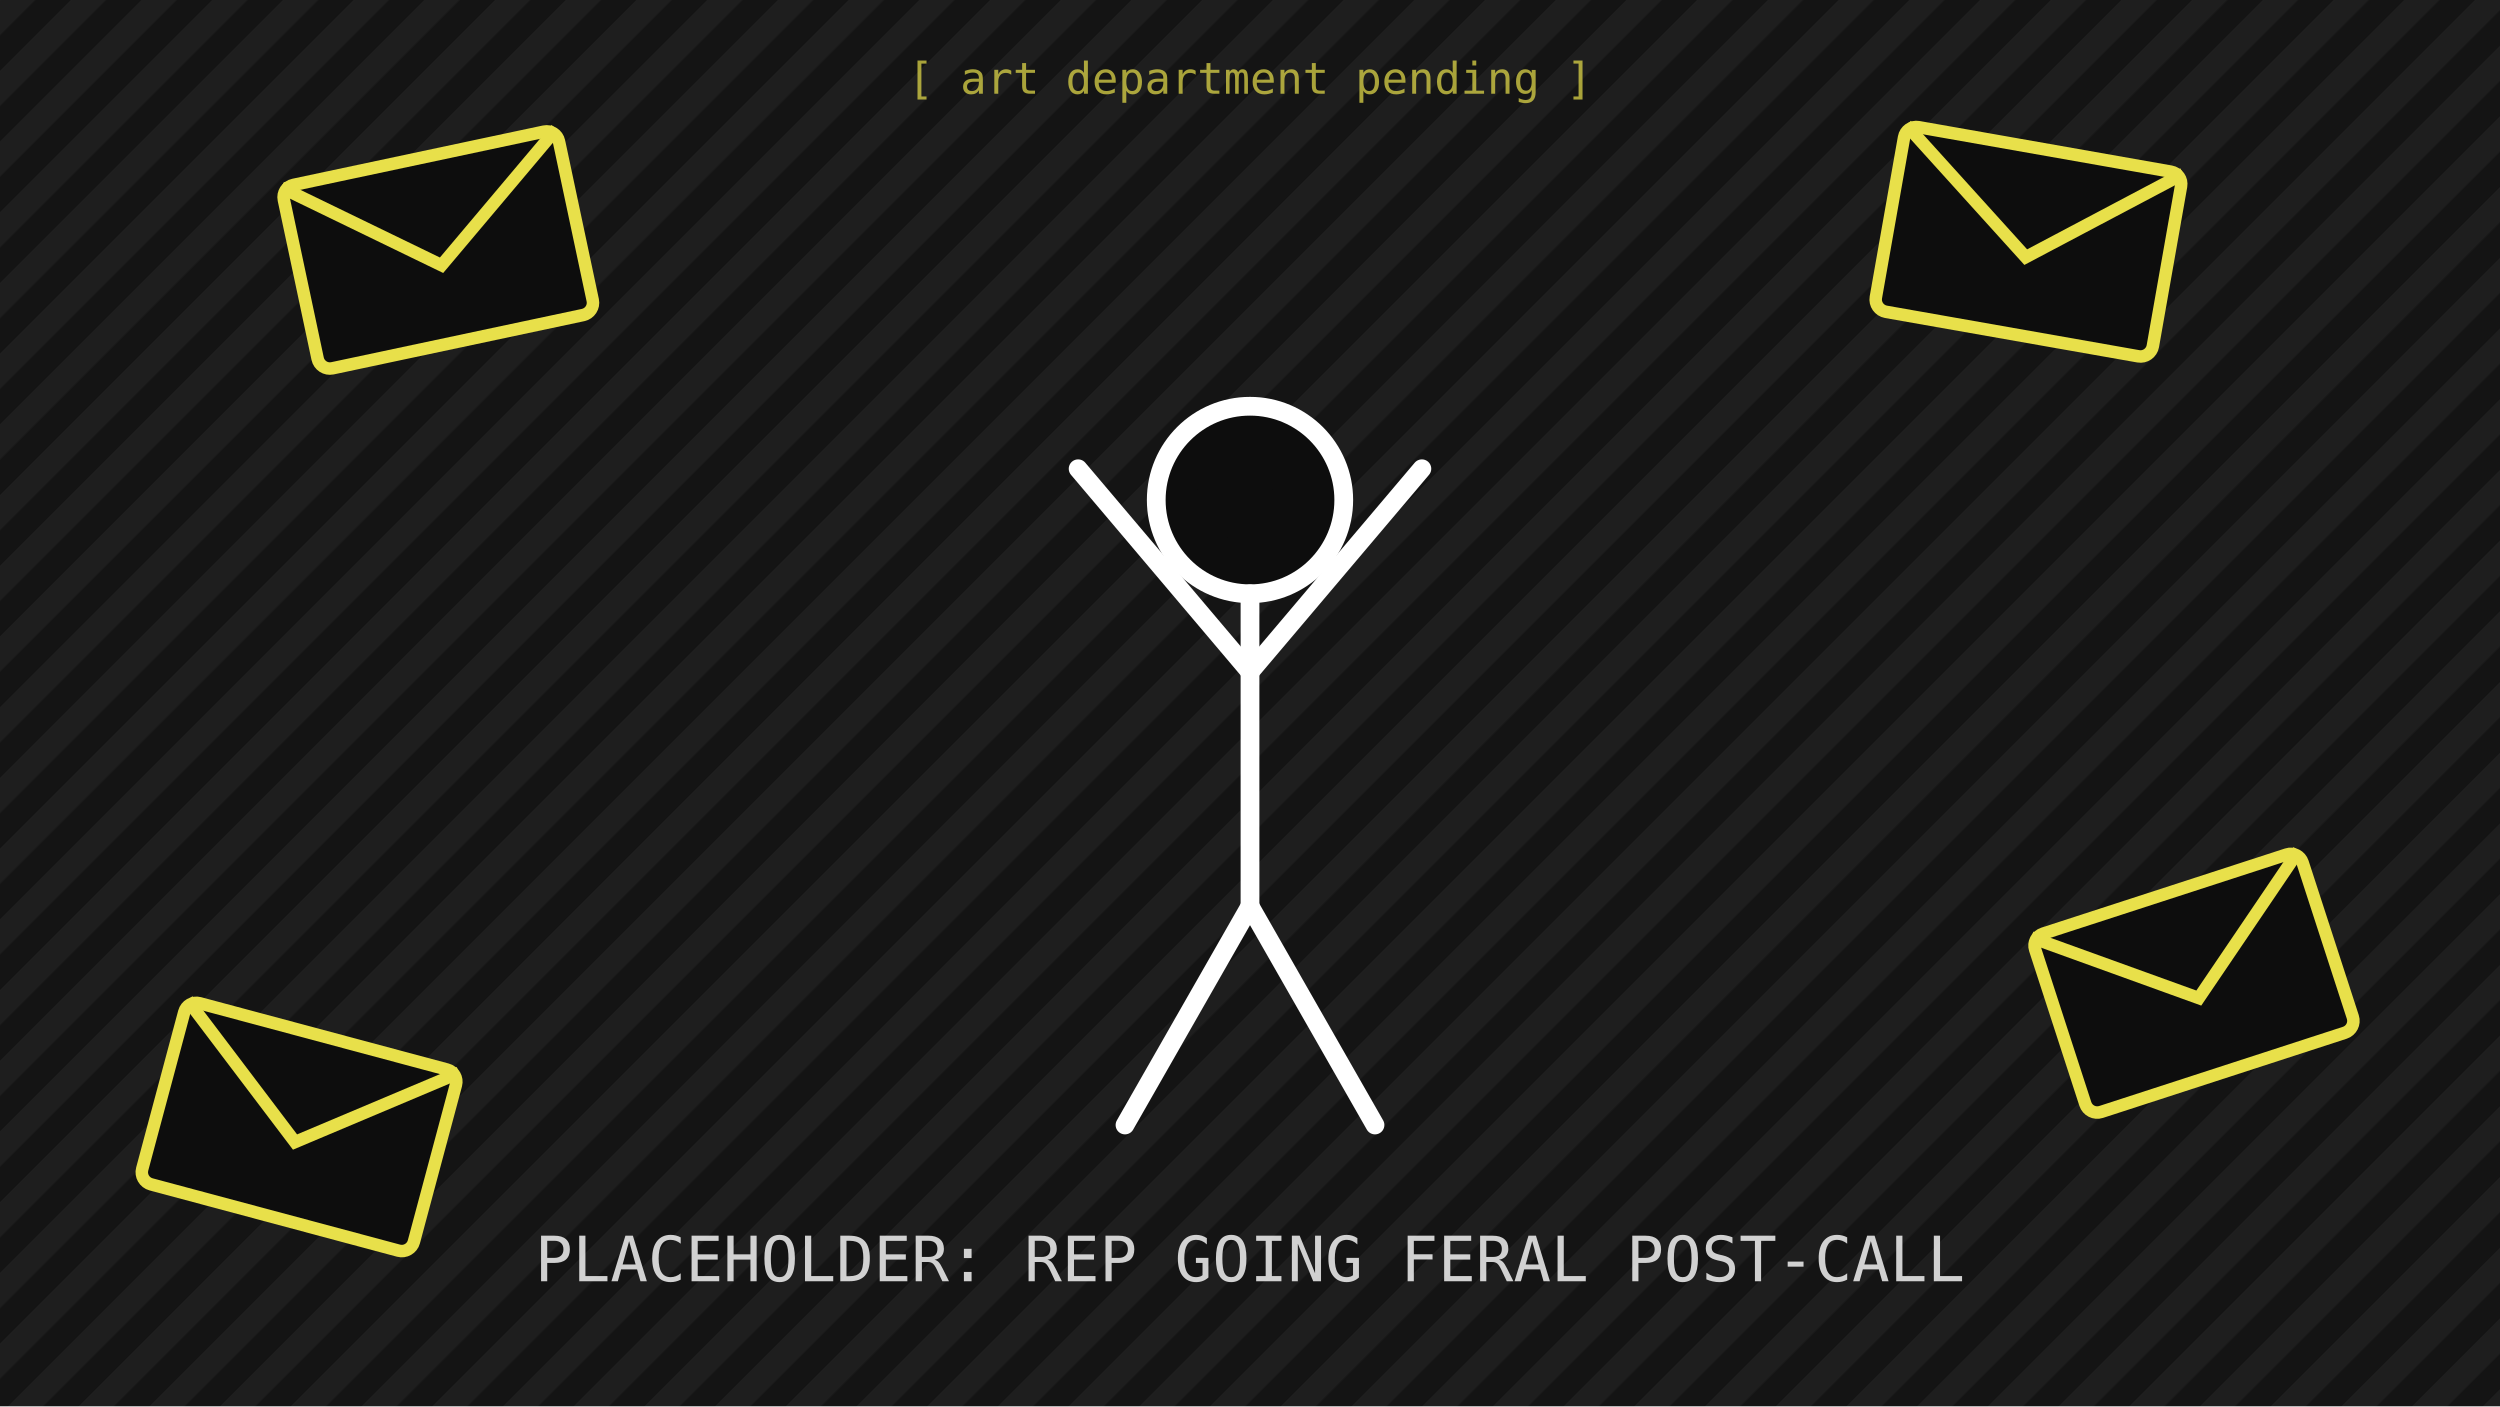
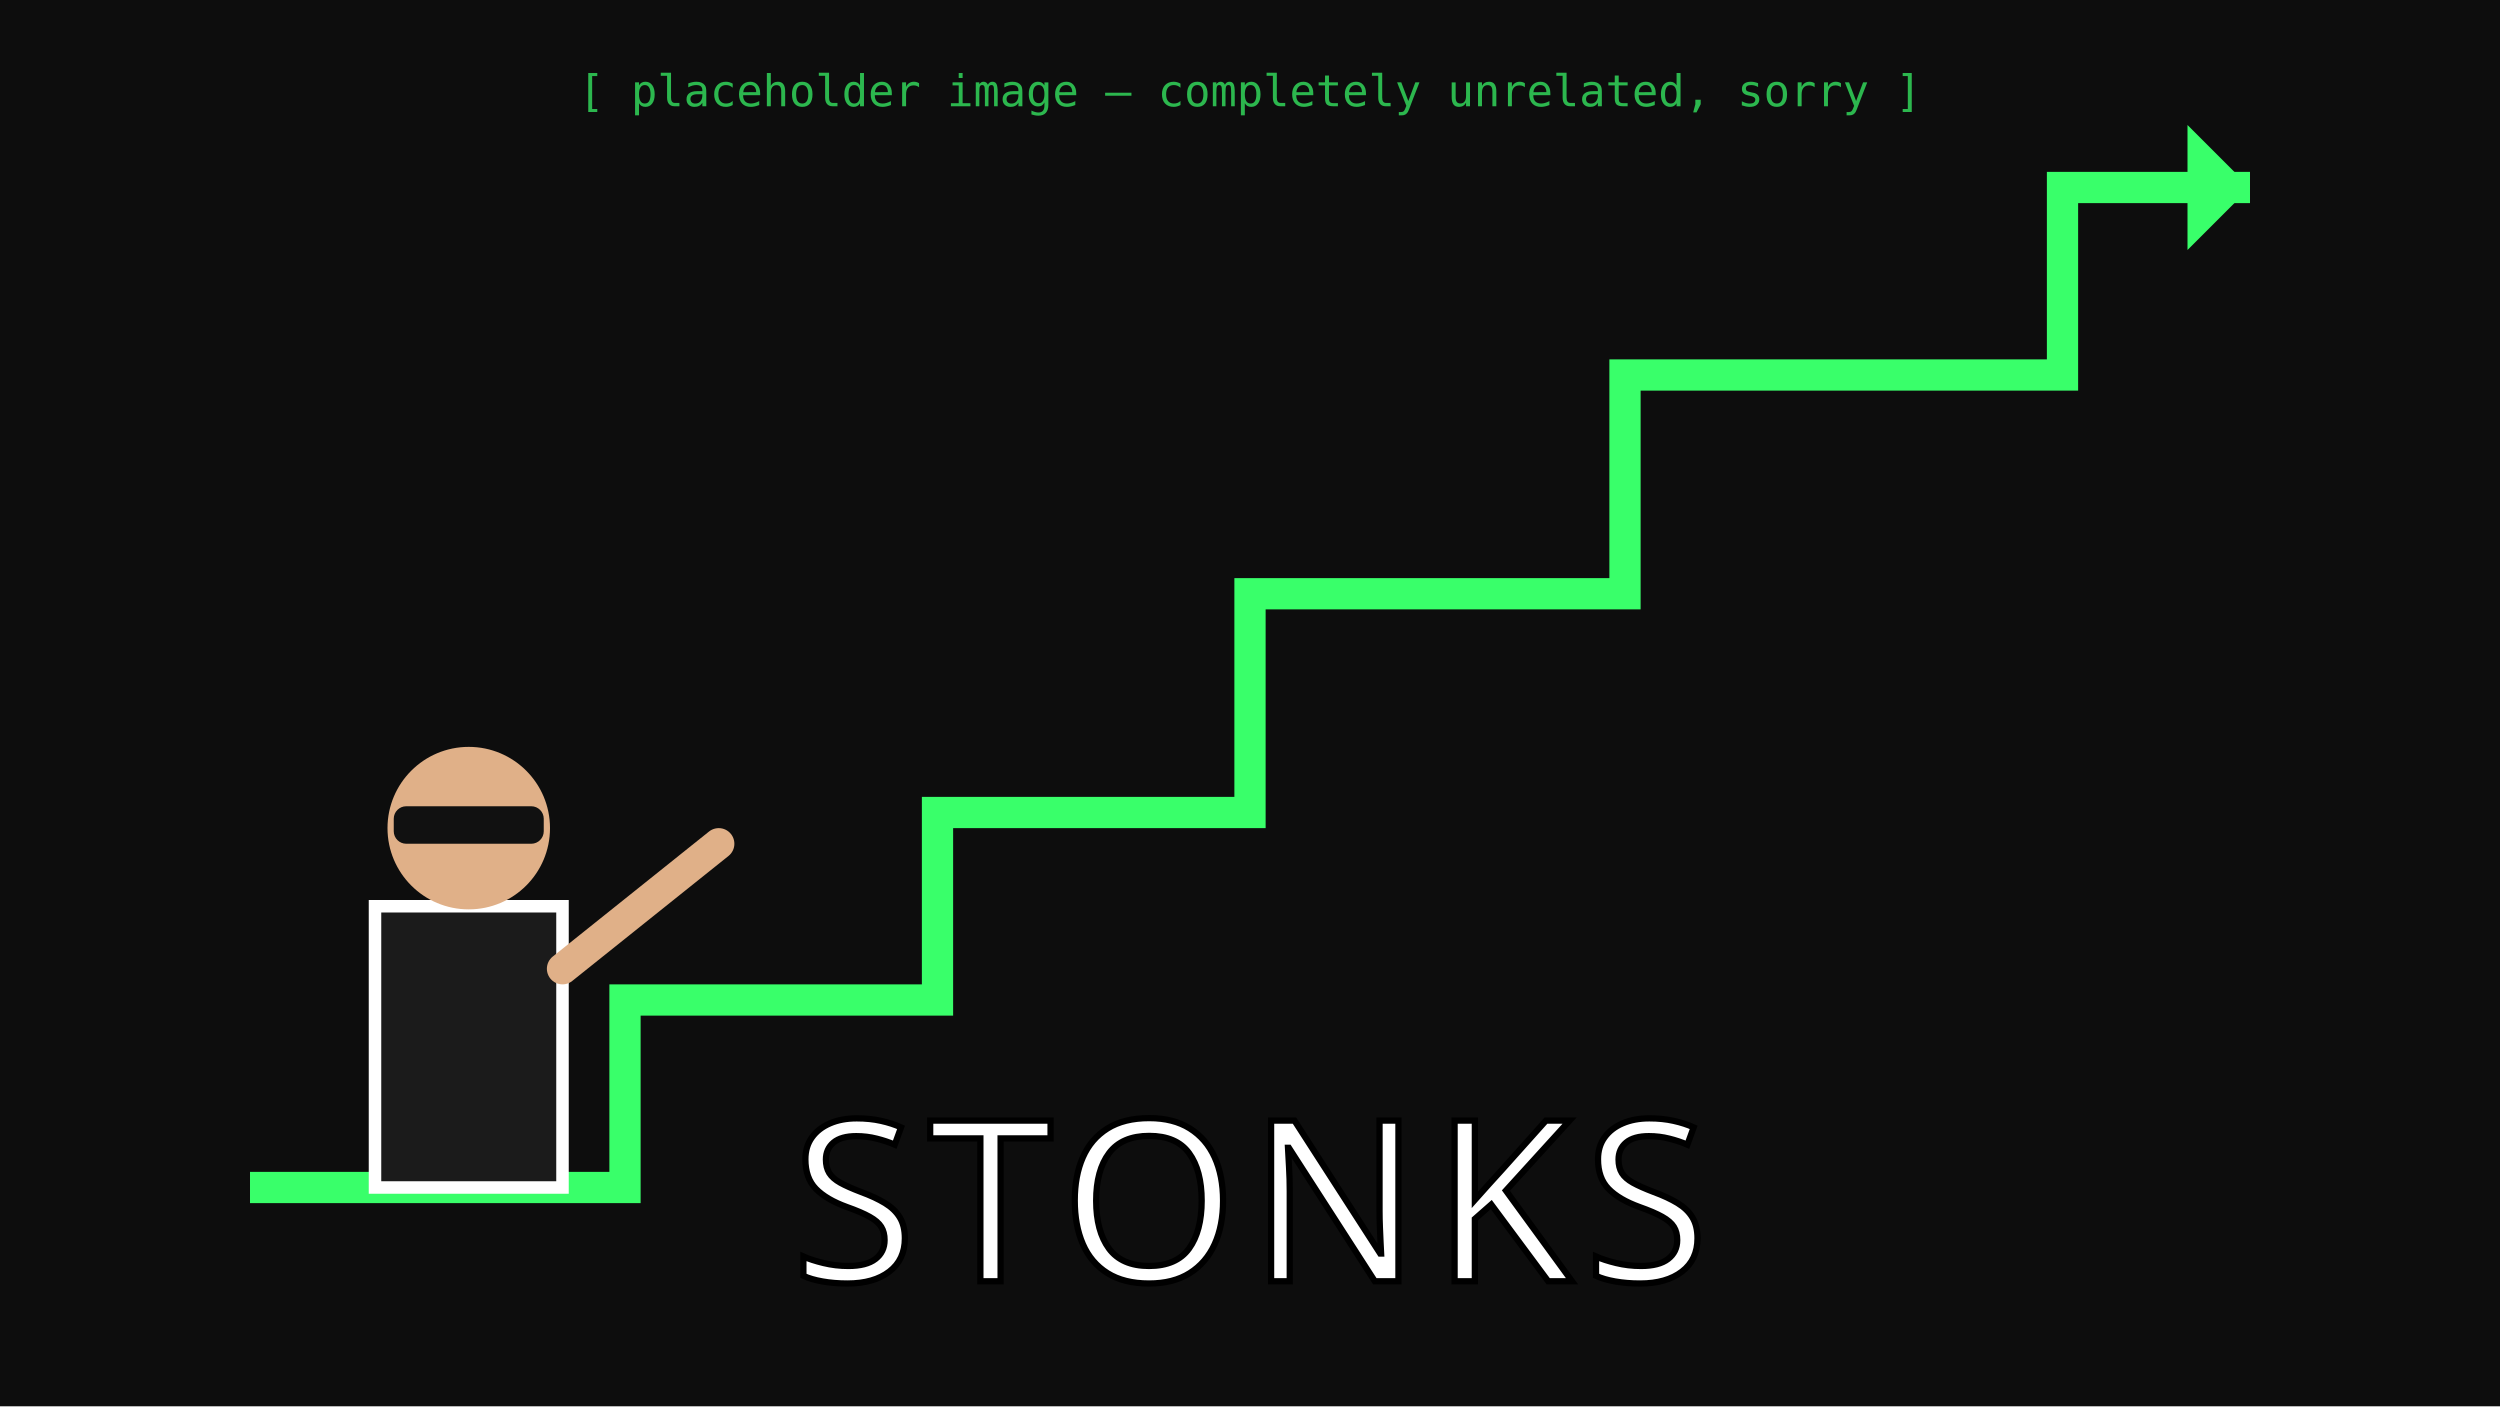
<svg xmlns="http://www.w3.org/2000/svg" viewBox="0 0 800 450">
-   <defs>
-     <pattern id="stripes-z" width="16" height="16" patternTransform="rotate(45)" patternUnits="userSpaceOnUse">
-       <rect width="16" height="16" fill="#141414" />
-       <rect width="8" height="16" fill="#1e1e1e" />
-     </pattern>
-   </defs>
-   <rect width="800" height="450" fill="url(#stripes-z)" />
-   <g fill="none" stroke="#e8e04a" stroke-width="4">
-     <g transform="translate(90,60) rotate(-12)">
-       <rect width="90" height="60" rx="4" fill="#0d0d0d" />
-       <path d="M0 0 L45 35 L90 0" />
-     </g>
-     <g transform="translate(610,40) rotate(10)">
-       <rect width="90" height="60" rx="4" fill="#0d0d0d" />
-       <path d="M0 0 L45 35 L90 0" />
-     </g>
-     <g transform="translate(650,300) rotate(-18)">
-       <rect width="90" height="60" rx="4" fill="#0d0d0d" />
-       <path d="M0 0 L45 35 L90 0" />
-     </g>
-     <g transform="translate(60,320) rotate(15)">
-       <rect width="90" height="60" rx="4" fill="#0d0d0d" />
-       <path d="M0 0 L45 35 L90 0" />
-     </g>
+   <rect width="800" height="450" fill="#0d0d0d" />
+   <polyline points="80,380 200,380 200,320 300,320 300,260 400,260 400,190 520,190 520,120 660,120 660,60 720,60" fill="none" stroke="#39ff6a" stroke-width="10" stroke-linejoin="miter" />
+   <polygon points="720,60 700,40 700,80" fill="#39ff6a" />
+   <g transform="translate(150,300)">
+     <rect x="-30" y="-10" width="60" height="90" fill="#1b1b1b" stroke="#ffffff" stroke-width="4" />
+     <circle cx="0" cy="-35" r="26" fill="#e0b088" />
+     <rect x="-24" y="-42" width="48" height="12" rx="4" fill="#111111" />
+     <line x1="30" y1="10" x2="80" y2="-30" stroke="#e0b088" stroke-width="10" stroke-linecap="round" />
  </g>
-   <g stroke="#ffffff" stroke-width="6" stroke-linecap="round" fill="none">
-     <circle cx="400" cy="160" r="30" fill="#0d0d0d" />
-     <line x1="400" y1="190" x2="400" y2="290" />
-     <line x1="400" y1="215" x2="345" y2="150" />
-     <line x1="400" y1="215" x2="455" y2="150" />
-     <line x1="400" y1="290" x2="360" y2="360" />
-     <line x1="400" y1="290" x2="440" y2="360" />
-   </g>
-   <g stroke="#0d0d0d" stroke-width="4" fill="none">
-     <circle cx="388" cy="155" r="3" fill="#0d0d0d" />
-     <circle cx="412" cy="155" r="3" fill="#0d0d0d" />
-     <path d="M388 172 Q400 165 412 172" />
-   </g>
-   <text x="400" y="410" text-anchor="middle" font-family="monospace" font-size="20" fill="#ffffff" opacity="0.8">
-     PLACEHOLDER: REP GOING FERAL POST-CALL
-   </text>
-   <text x="400" y="30" text-anchor="middle" font-family="monospace" font-size="14" fill="#e8e04a" opacity="0.7">
-     [ art department pending ]
-   </text>
+   <text x="400" y="410" text-anchor="middle" font-family="'Arial Black', Impact, sans-serif" font-size="72" fill="#ffffff" stroke="#000000" stroke-width="2" letter-spacing="4">STONKS</text>
+   <text x="400" y="34" text-anchor="middle" font-family="monospace" font-size="14" fill="#39ff6a" opacity="0.7">[ placeholder image — completely unrelated, sorry ]</text>
</svg>
